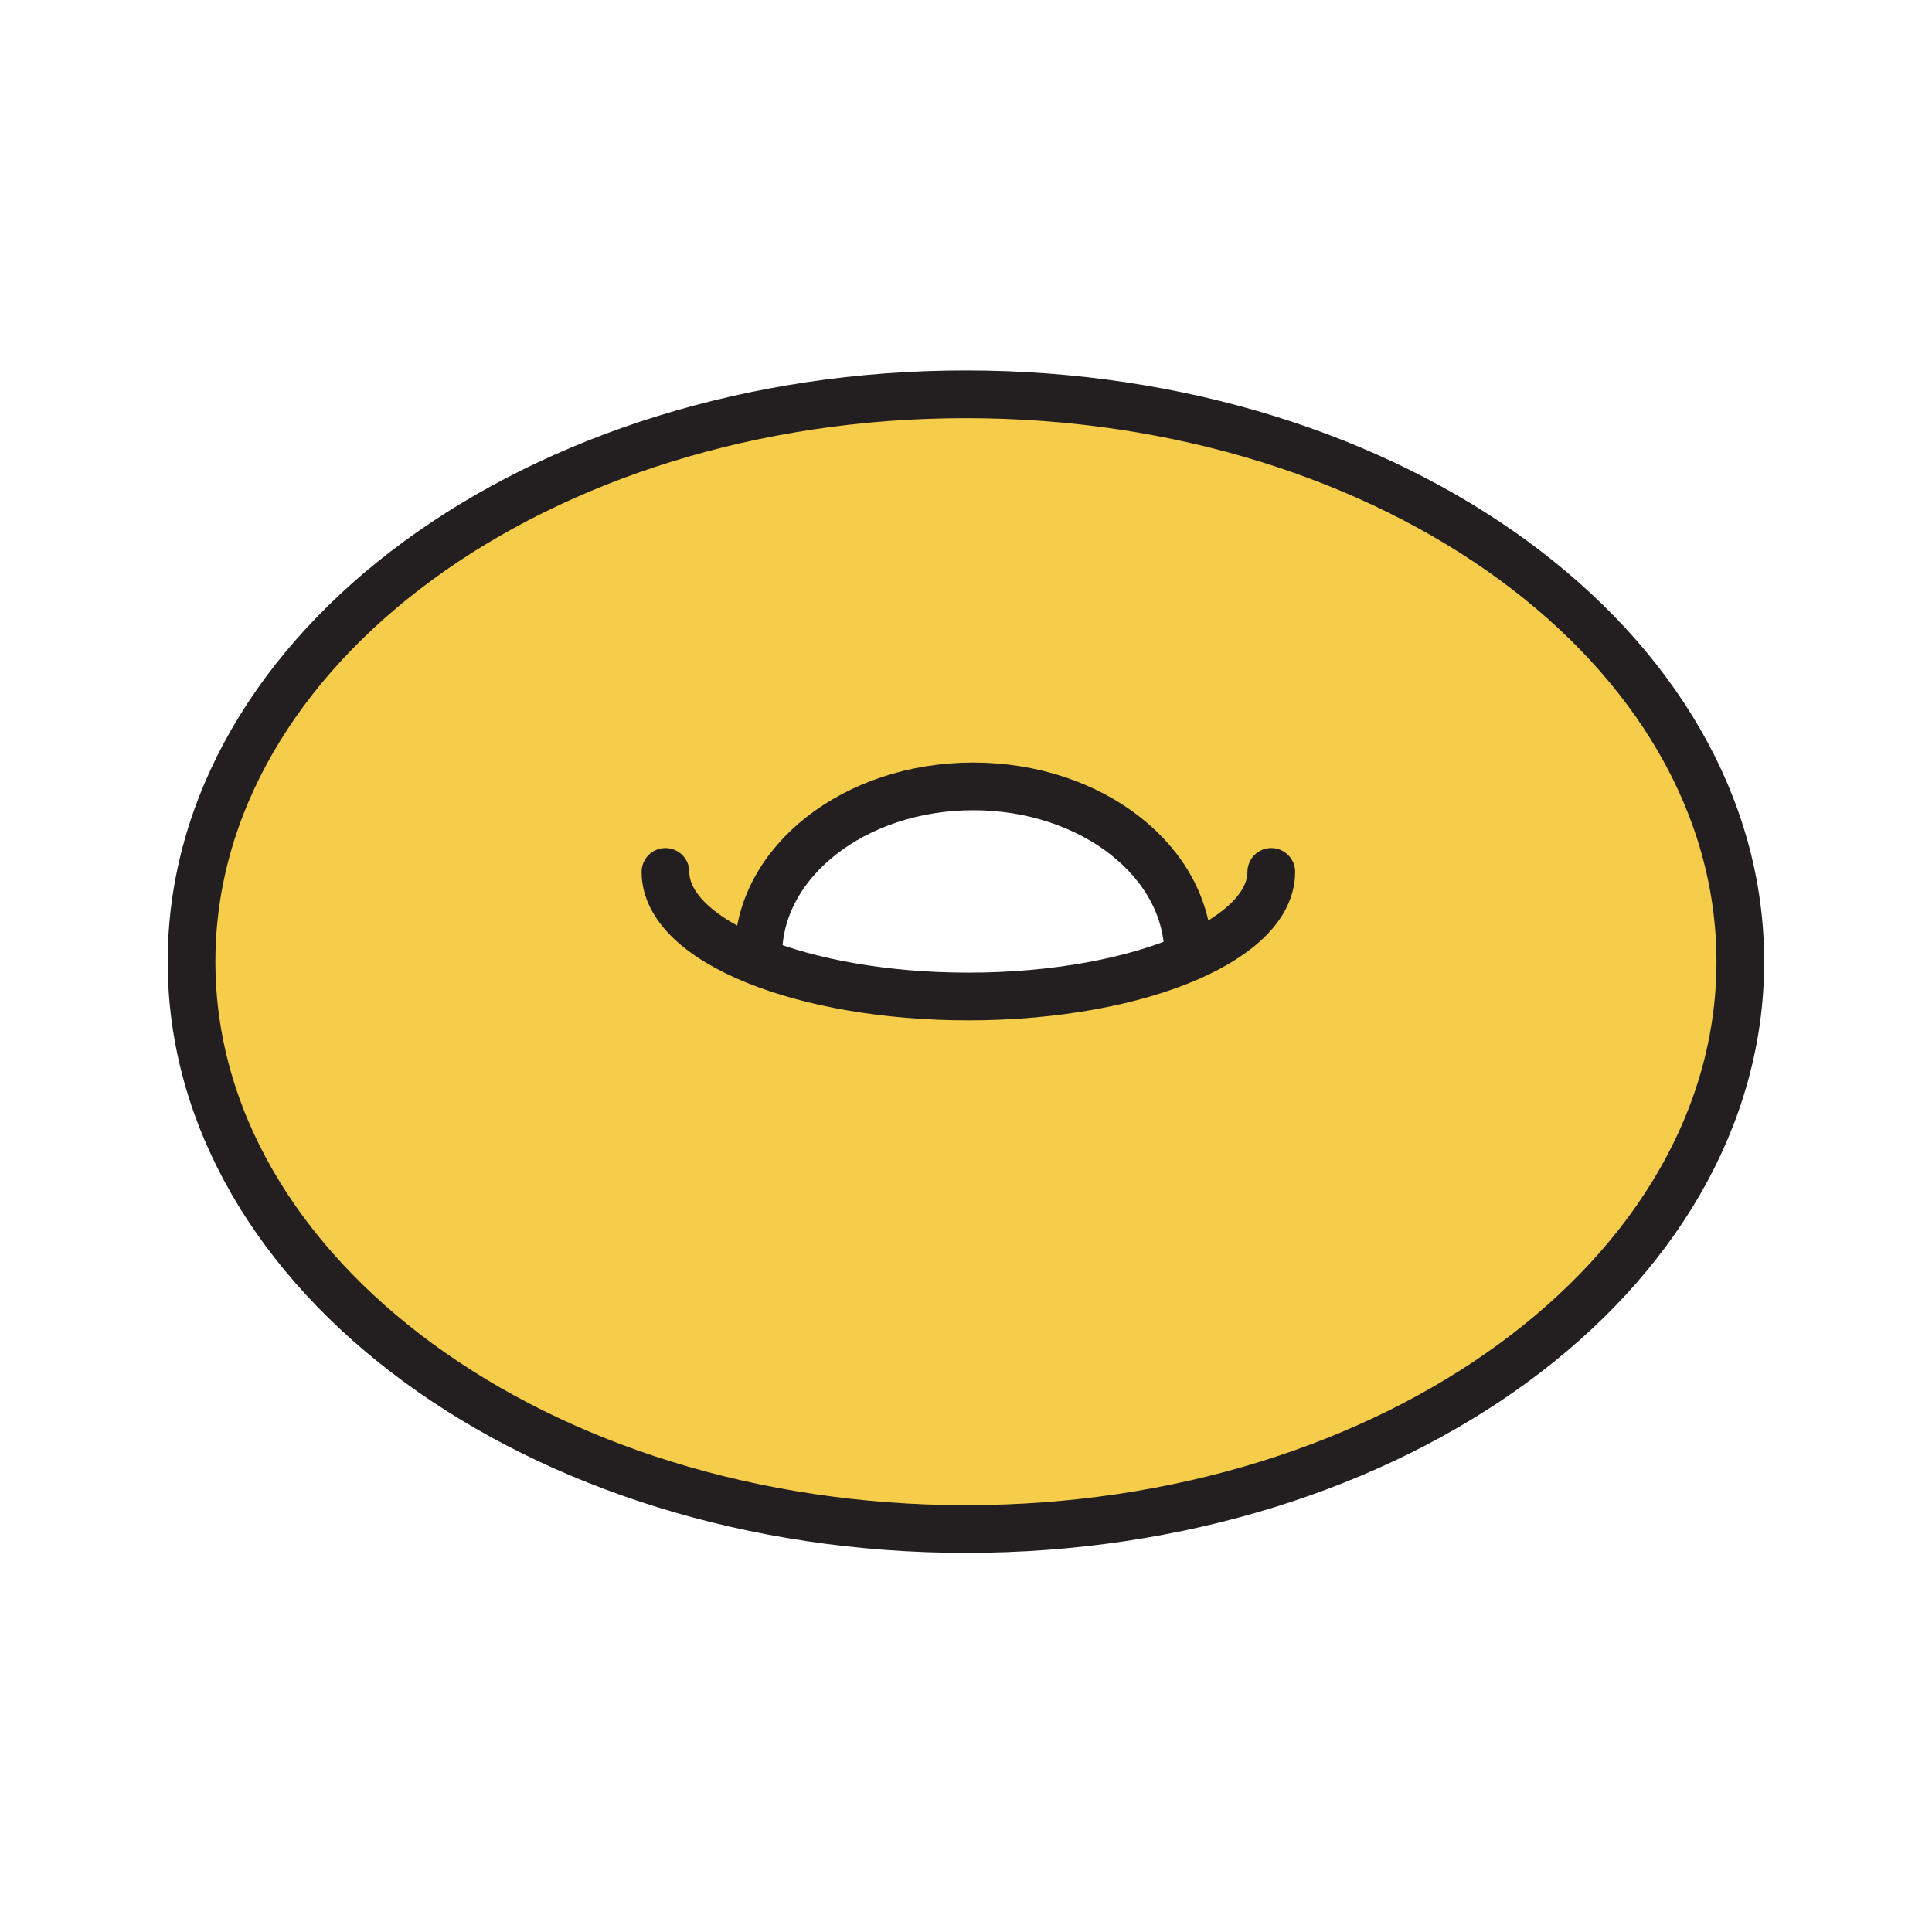
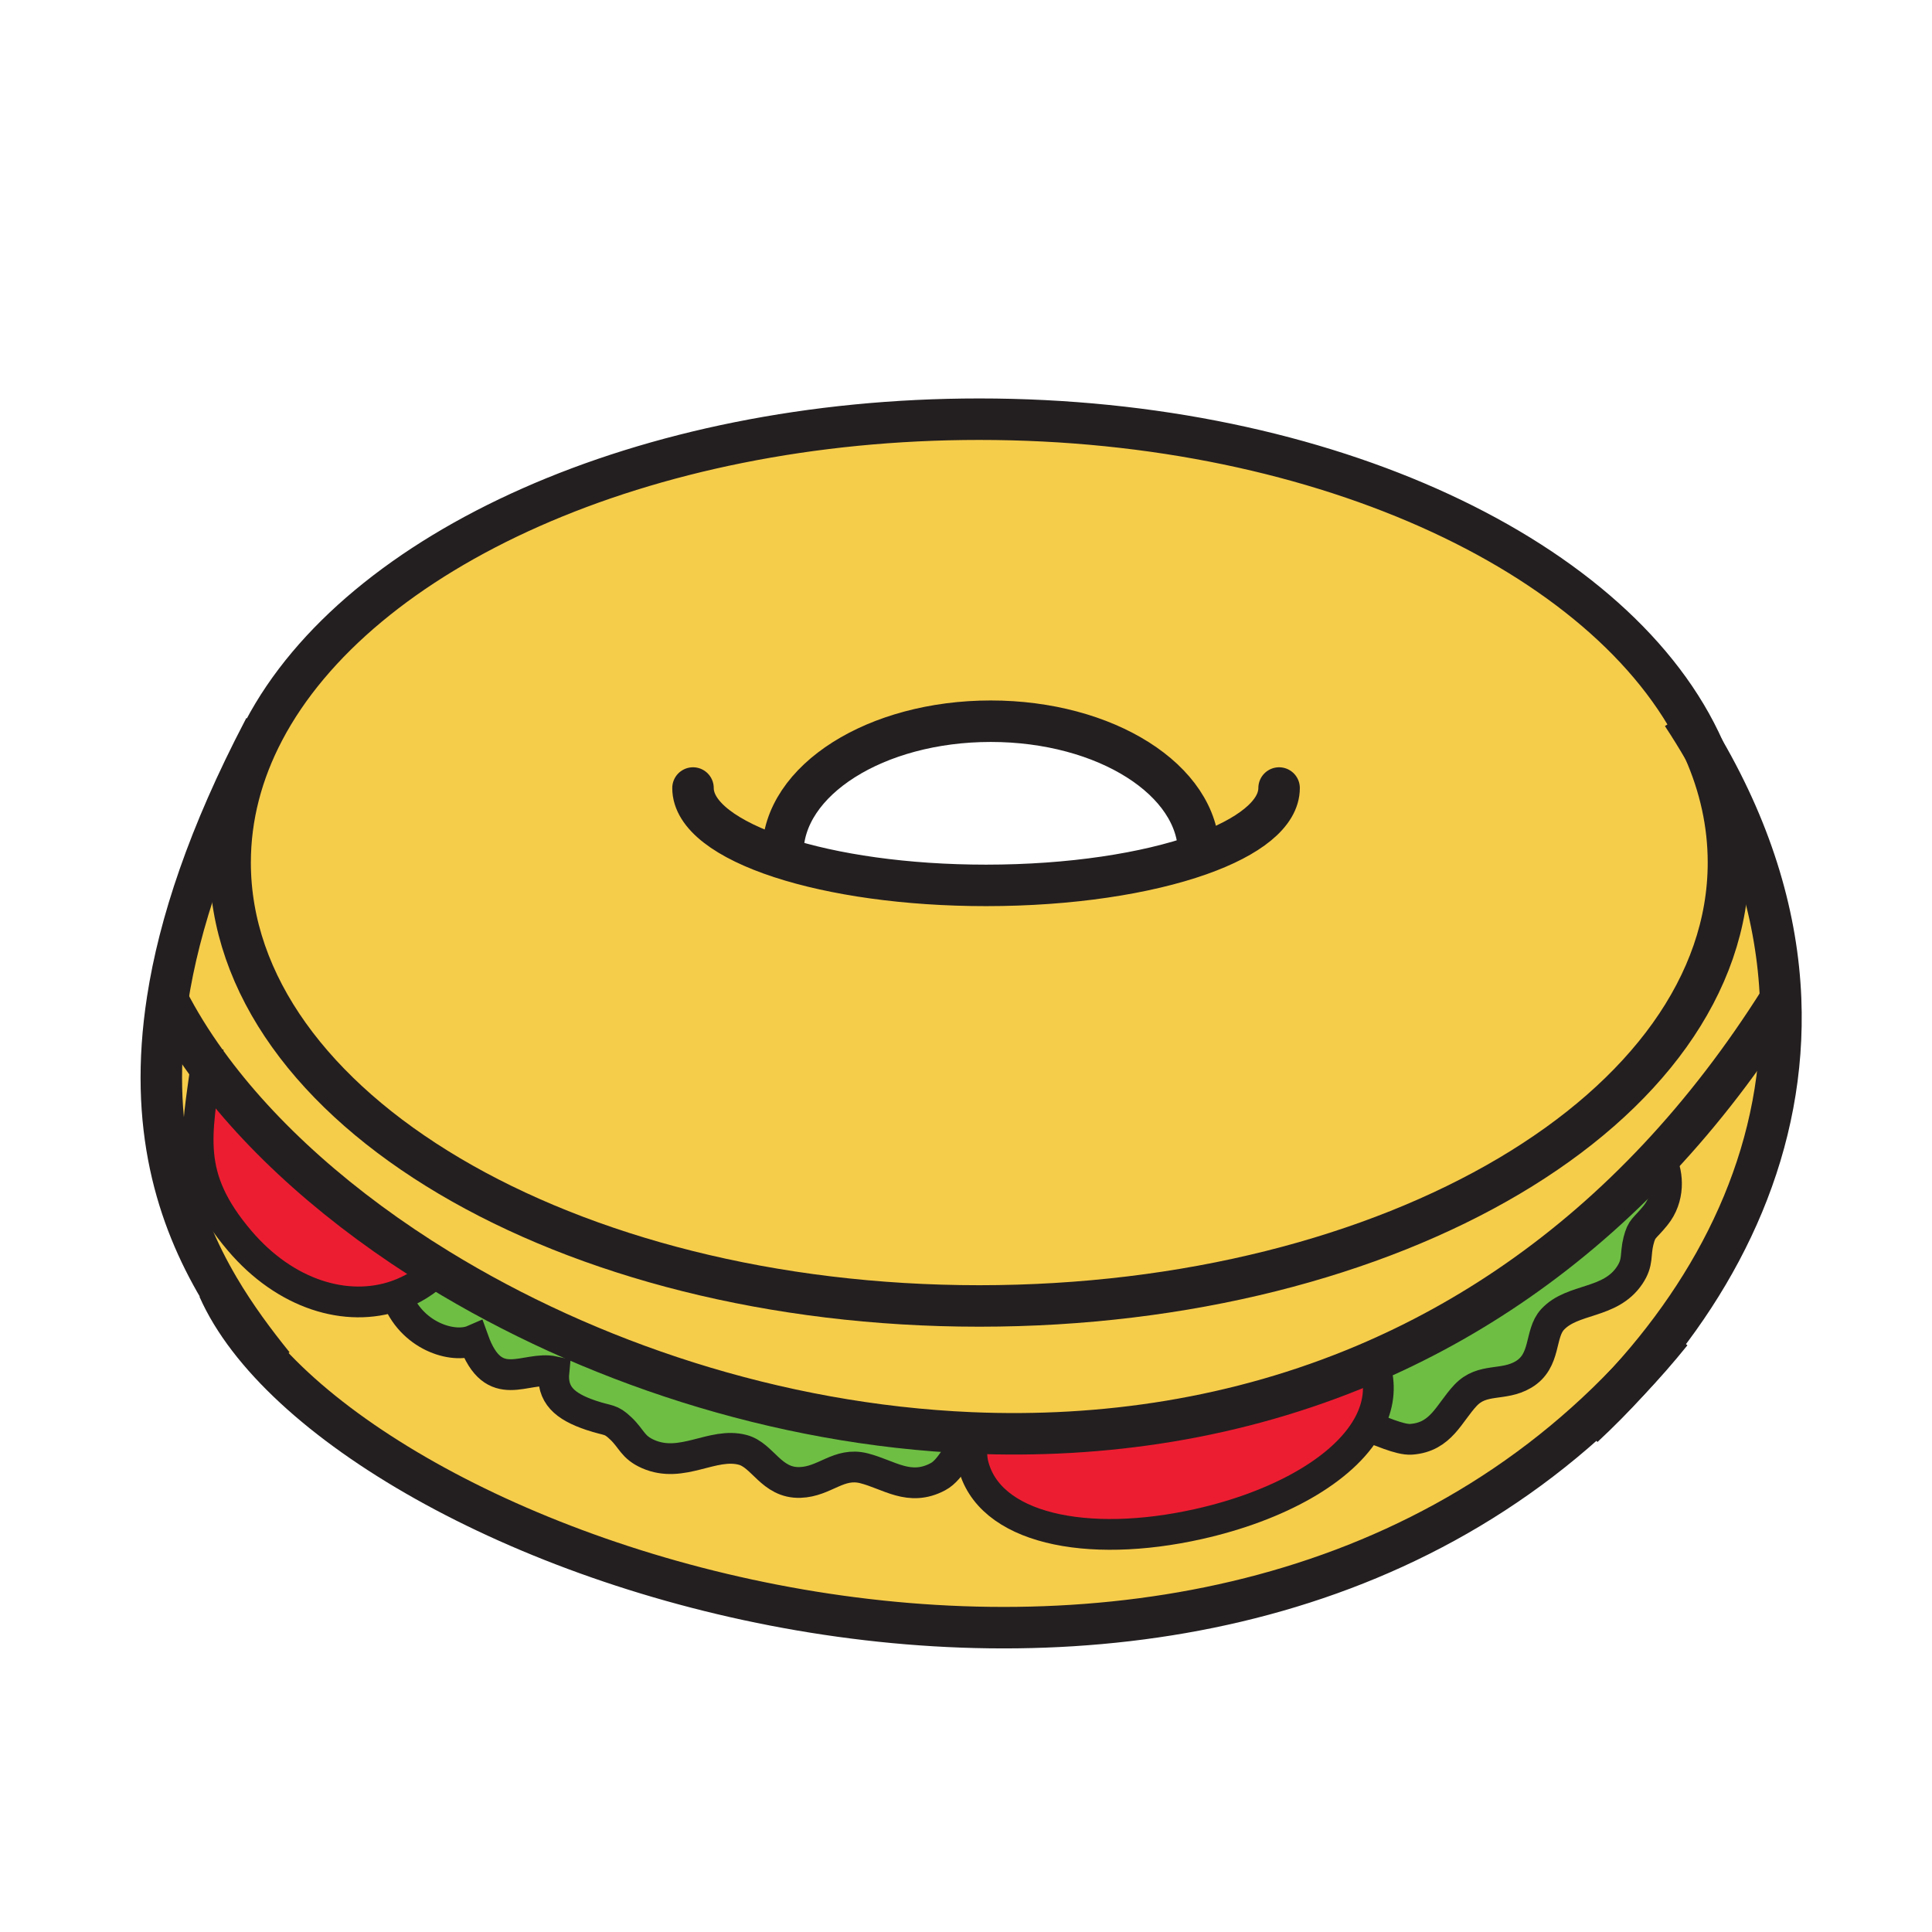
<svg xmlns="http://www.w3.org/2000/svg" width="850.394" height="850.394" viewBox="0 0 850.394 850.394" overflow="visible">
-   <path d="M523.44 421.32l-.431-.98c0-40.98-42.359-74.2-94.62-74.2-52.26 0-94.62 33.22-94.62 74.2l-1.02 2.54c24.06 9.73 57.07 15.74 93.49 15.74 38.331 0 72.881-6.65 97.201-17.3zm-98.27-247.76c188.25 0 340.85 111.81 340.85 249.73s-152.6 249.73-340.85 249.73S84.31 561.21 84.31 423.29s152.61-249.73 340.86-249.73z" fill="#f6cc4b" />
-   <g fill="none" stroke="#231f20" stroke-width="21">
-     <path d="M766.02 423.29c0 137.92-152.6 249.729-340.85 249.729S84.31 561.21 84.31 423.29s152.61-249.73 340.86-249.73 340.85 111.81 340.85 249.73z" />
-     <path d="M559.57 383.78c0 14.52-13.721 27.72-36.13 37.54-24.32 10.65-58.87 17.3-97.2 17.3-36.42 0-69.43-6.01-93.49-15.74-24.59-9.95-39.84-23.8-39.84-39.1" stroke-linecap="round" stroke-linejoin="round" />
-     <path d="M333.77 420.34c0-40.98 42.36-74.2 94.62-74.2 52.261 0 94.62 33.22 94.62 74.2" />
+   <path d="M96.337 566.969c-18.362-31.171-31.209-71.271-22.589-126.976 4.77 9.345 10.506 18.623 17.114 27.765-4.247 31.983-9.558 49.92 14.627 78.362 20.181 23.731 47.114 31.771 68.979 24.177 6.278 17.694 24.873 23.547 33.957 19.581 8.91 24.805 22.802 11.105 35.389 13.824-1.006 10.245 4.673 15.334 16.378 19.271 7.962 2.67 8.369 1.315 13.08 5.775 4.837 4.576 5.176 8.271 11.996 11.271 14.985 6.589 28.249-5.369 41.628-1.848 8.891 2.351 12.596 14.763 25.26 14.347 11.01-.348 16.988-9.045 28.095-6.249 11.058 2.796 20.016 10.409 32.573 3.734 6.298-3.348 8.862-12.587 14.627-15.586.087 3.561.339 7.711.745 9.539 6.491 28.984 50.268 37.865 99.336 26.875 35.205-7.884 63.57-23.847 74.416-42.925l.048.029c4.876 1.441 14.009 5.949 19.155 5.582 13.283-.948 16.592-11.57 23.964-19.388 7.42-7.836 16.484-3.841 25.395-9.094 10.245-6.037 6.995-17.897 12.867-24.254 8.852-9.558 25.337-6.607 33.928-19.436 3.918-5.853 2.341-8.997 3.89-15.111 1.519-5.959 2.505-5.069 7.487-11.222 6.25-7.74 5.698-17.801 2.573-24.264l-1.103-1.045c19.068-20.345 37.033-43.583 53.605-69.945 2.545 63.454-24.398 121.21-66.898 168.092-196.389 206.199-569.132 76.176-620.706-40.777l.184-.104z" fill="#f6cc4b" />
+   <path d="M193.042 558.688c-42.809-26.266-78.217-57.718-102.181-90.93-6.607-9.142-12.344-18.42-17.114-27.765 5.166-33.396 18.062-72.413 42.132-118.482l.232.126c-9.636 18.333-14.821 37.827-14.821 58.037 0 107.792 147.64 195.161 329.76 195.161 182.119 0 329.75-87.369 329.75-195.161 0-17.143-3.734-33.773-10.758-49.62 21.854 37.73 32.303 74.599 33.715 109.708-16.572 26.362-34.537 49.601-53.605 69.945-39.229 41.861-83.132 71.475-129.211 90.978-56.111 23.751-115.453 32.486-173.519 30.02-85.792-3.649-168.769-31.743-234.38-72.017z" fill="#f6cc4b" />
+   <path d="M427.451 634.408c-.028-1.383-.038-2.67-.028-3.705 58.065 2.467 117.407-6.269 173.519-30.02l3.241.881c.735 1.779 1.325.706 1.751 2.593 1.838 8.203.29 16.214-3.985 23.75-10.846 19.078-39.211 35.041-74.416 42.925-49.068 10.99-92.845 2.109-99.336-26.875-.406-1.828-.658-5.979-.745-9.539v-.01z" fill="#ed1d31" />
+   <path d="M605.934 604.157c-.426-1.887-1.016-.813-1.751-2.593l-3.241-.881c46.079-19.503 89.981-49.116 129.211-90.978l1.103 1.045c3.125 6.463 3.677 16.523-2.573 24.264-4.982 6.152-5.969 5.263-7.487 11.222-1.549 6.114.028 9.259-3.89 15.111-8.591 12.828-25.076 9.878-33.928 19.436-5.872 6.356-2.622 18.217-12.867 24.254-8.91 5.253-17.975 1.258-25.395 9.094-7.372 7.817-10.681 18.439-23.964 19.388-5.146.367-14.279-4.141-19.155-5.582l-.048-.029c4.275-7.537 5.822-15.548 3.985-23.751zM427.451 634.418c-5.766 2.999-8.329 12.238-14.627 15.586-12.557 6.675-21.516-.938-32.573-3.734-11.106-2.796-17.085 5.901-28.095 6.249-12.664.416-16.369-11.996-25.26-14.347-13.379-3.521-26.643 8.437-41.628 1.848-6.82-2.999-7.159-6.694-11.996-11.271-4.711-4.46-5.118-3.105-13.08-5.775-11.706-3.938-17.385-9.026-16.378-19.271-12.586-2.719-26.479 10.98-35.389-13.824-9.084 3.966-27.679-1.887-33.957-19.581 6.801-2.352 13.108-6.221 18.575-11.609 65.611 40.274 148.588 68.368 234.381 72.016-.01 1.035 0 2.322.028 3.705v.008z" fill="#6ebe44" />
+   <path d="M174.467 570.297c-21.864 7.594-48.798-.445-68.979-24.177-24.186-28.442-18.875-46.379-14.627-78.362 23.963 33.212 59.372 64.664 102.181 90.93-5.466 5.388-11.774 9.257-18.575 11.609z" fill="#ed1d31" />
+   <path d="M343.575 377.419c23.277 7.604 55.211 12.296 90.446 12.296 37.082 0 70.507-5.195 94.034-13.515l-.416-.765c0-32.032-40.98-57.988-91.538-57.988-50.559 0-91.539 25.956-91.539 57.988l-.987 1.984zm87.476 197.415c-182.12 0-329.76-87.369-329.76-195.161 0-20.21 5.185-39.704 14.821-58.037 41.754-79.436 166.97-137.125 314.939-137.125 153.154 0 281.91 61.791 318.992 145.541 7.023 15.847 10.758 32.477 10.758 49.62 0 107.793-147.631 195.162-329.75 195.162z" fill="#f6cc4b" />
+   <g fill="none" stroke="#231f20">
+     <path d="M750.043 330.053c7.023 15.847 10.758 32.477 10.758 49.62 0 107.792-147.631 195.161-329.75 195.161-182.12 0-329.76-87.369-329.76-195.161 0-20.21 5.185-39.704 14.821-58.037 41.754-79.436 166.97-137.125 314.939-137.125 153.154.001 281.91 61.792 318.992 145.542z" stroke-width="18.26" />
+     <path d="M563.009 346.858c0 11.348-13.273 21.67-34.954 29.342-23.527 8.32-56.952 13.515-94.034 13.515-35.234 0-67.169-4.692-90.446-12.296-23.789-7.778-38.542-18.604-38.542-30.561" stroke-width="18.26" stroke-linecap="round" stroke-linejoin="round" />
+     <path d="M344.562 375.436c0-32.032 40.98-57.988 91.539-57.988 50.558 0 91.538 25.956 91.538 57.988M116.469 320.379c-.203.377-.396.755-.59 1.132-24.07 46.069-36.966 85.086-42.132 118.482-8.62 55.704 4.228 95.805 22.589 126.976 7.449 12.645 15.808 23.818 24.002 33.967M740.465 314.574a318.804 318.804 0 0 1 9.578 15.479c21.854 37.73 32.303 74.599 33.715 109.708 2.545 63.454-24.398 121.21-66.898 168.092a331.781 331.781 0 0 1-19.929 20.171" stroke-width="18.26" />
+     <path d="M96.153 567.075c51.574 116.953 424.317 246.977 620.706 40.777a342.737 342.737 0 0 0 18.769-21.429" stroke-width="18.26" />
+     <path d="M601.996 627.937c4.876 1.441 14.009 5.949 19.155 5.582 13.283-.948 16.592-11.57 23.964-19.388 7.42-7.836 16.484-3.841 25.395-9.094 10.245-6.037 6.995-17.897 12.867-24.254 8.852-9.558 25.337-6.607 33.928-19.436 3.918-5.853 2.341-8.997 3.89-15.111 1.519-5.959 2.505-5.069 7.487-11.222 6.25-7.74 5.698-17.801 2.573-24.264M427.451 634.418c-5.766 2.999-8.329 12.238-14.627 15.586-12.557 6.675-21.516-.938-32.573-3.734-11.106-2.796-17.085 5.901-28.095 6.249-12.664.416-16.369-11.996-25.26-14.347-13.379-3.521-26.643 8.437-41.628 1.848-6.82-2.999-7.159-6.694-11.996-11.271-4.711-4.46-5.118-3.105-13.08-5.775-11.706-3.938-17.385-9.026-16.378-19.271-12.586-2.719-26.479 10.98-35.389-13.824-9.084 3.966-27.679-1.887-33.957-19.581a23.19 23.19 0 0 1-.619-1.867M427.567 634.351a4.18 4.18 0 0 1-.116.058" stroke-width="13.544" />
+     <path d="M91.674 461.237c-.261 2.235-.542 4.412-.813 6.521-4.247 31.983-9.558 49.92 14.627 78.362 20.181 23.731 47.114 31.771 68.979 24.177 6.801-2.352 13.108-6.221 18.575-11.609.368-.358.716-.716 1.074-1.084M604.183 601.564c.735 1.779 1.325.706 1.751 2.593 1.838 8.203.29 16.214-3.985 23.75-10.846 19.078-39.211 35.041-74.416 42.925-49.068 10.99-92.845 2.109-99.336-26.875-.406-1.828-.658-5.979-.745-9.539v-.01c-.028-1.383-.038-2.67-.028-3.705a43 43 0 0 1 .038-1.374" stroke-width="13.544" />
+     <path d="M72.935 438.406c.261.532.532 1.064.813 1.587 4.77 9.345 10.506 18.623 17.114 27.765 23.963 33.212 59.372 64.664 102.181 90.93 65.611 40.274 148.588 68.368 234.381 72.016 58.065 2.467 117.407-6.269 173.519-30.02 46.079-19.503 89.981-49.116 129.211-90.978 19.068-20.345 37.033-43.583 53.605-69.945.077-.126.165-.262.242-.387" stroke-width="18.26" />
  </g>
  <path fill="none" d="M0 0h850.394v850.394H0z" />
</svg>
